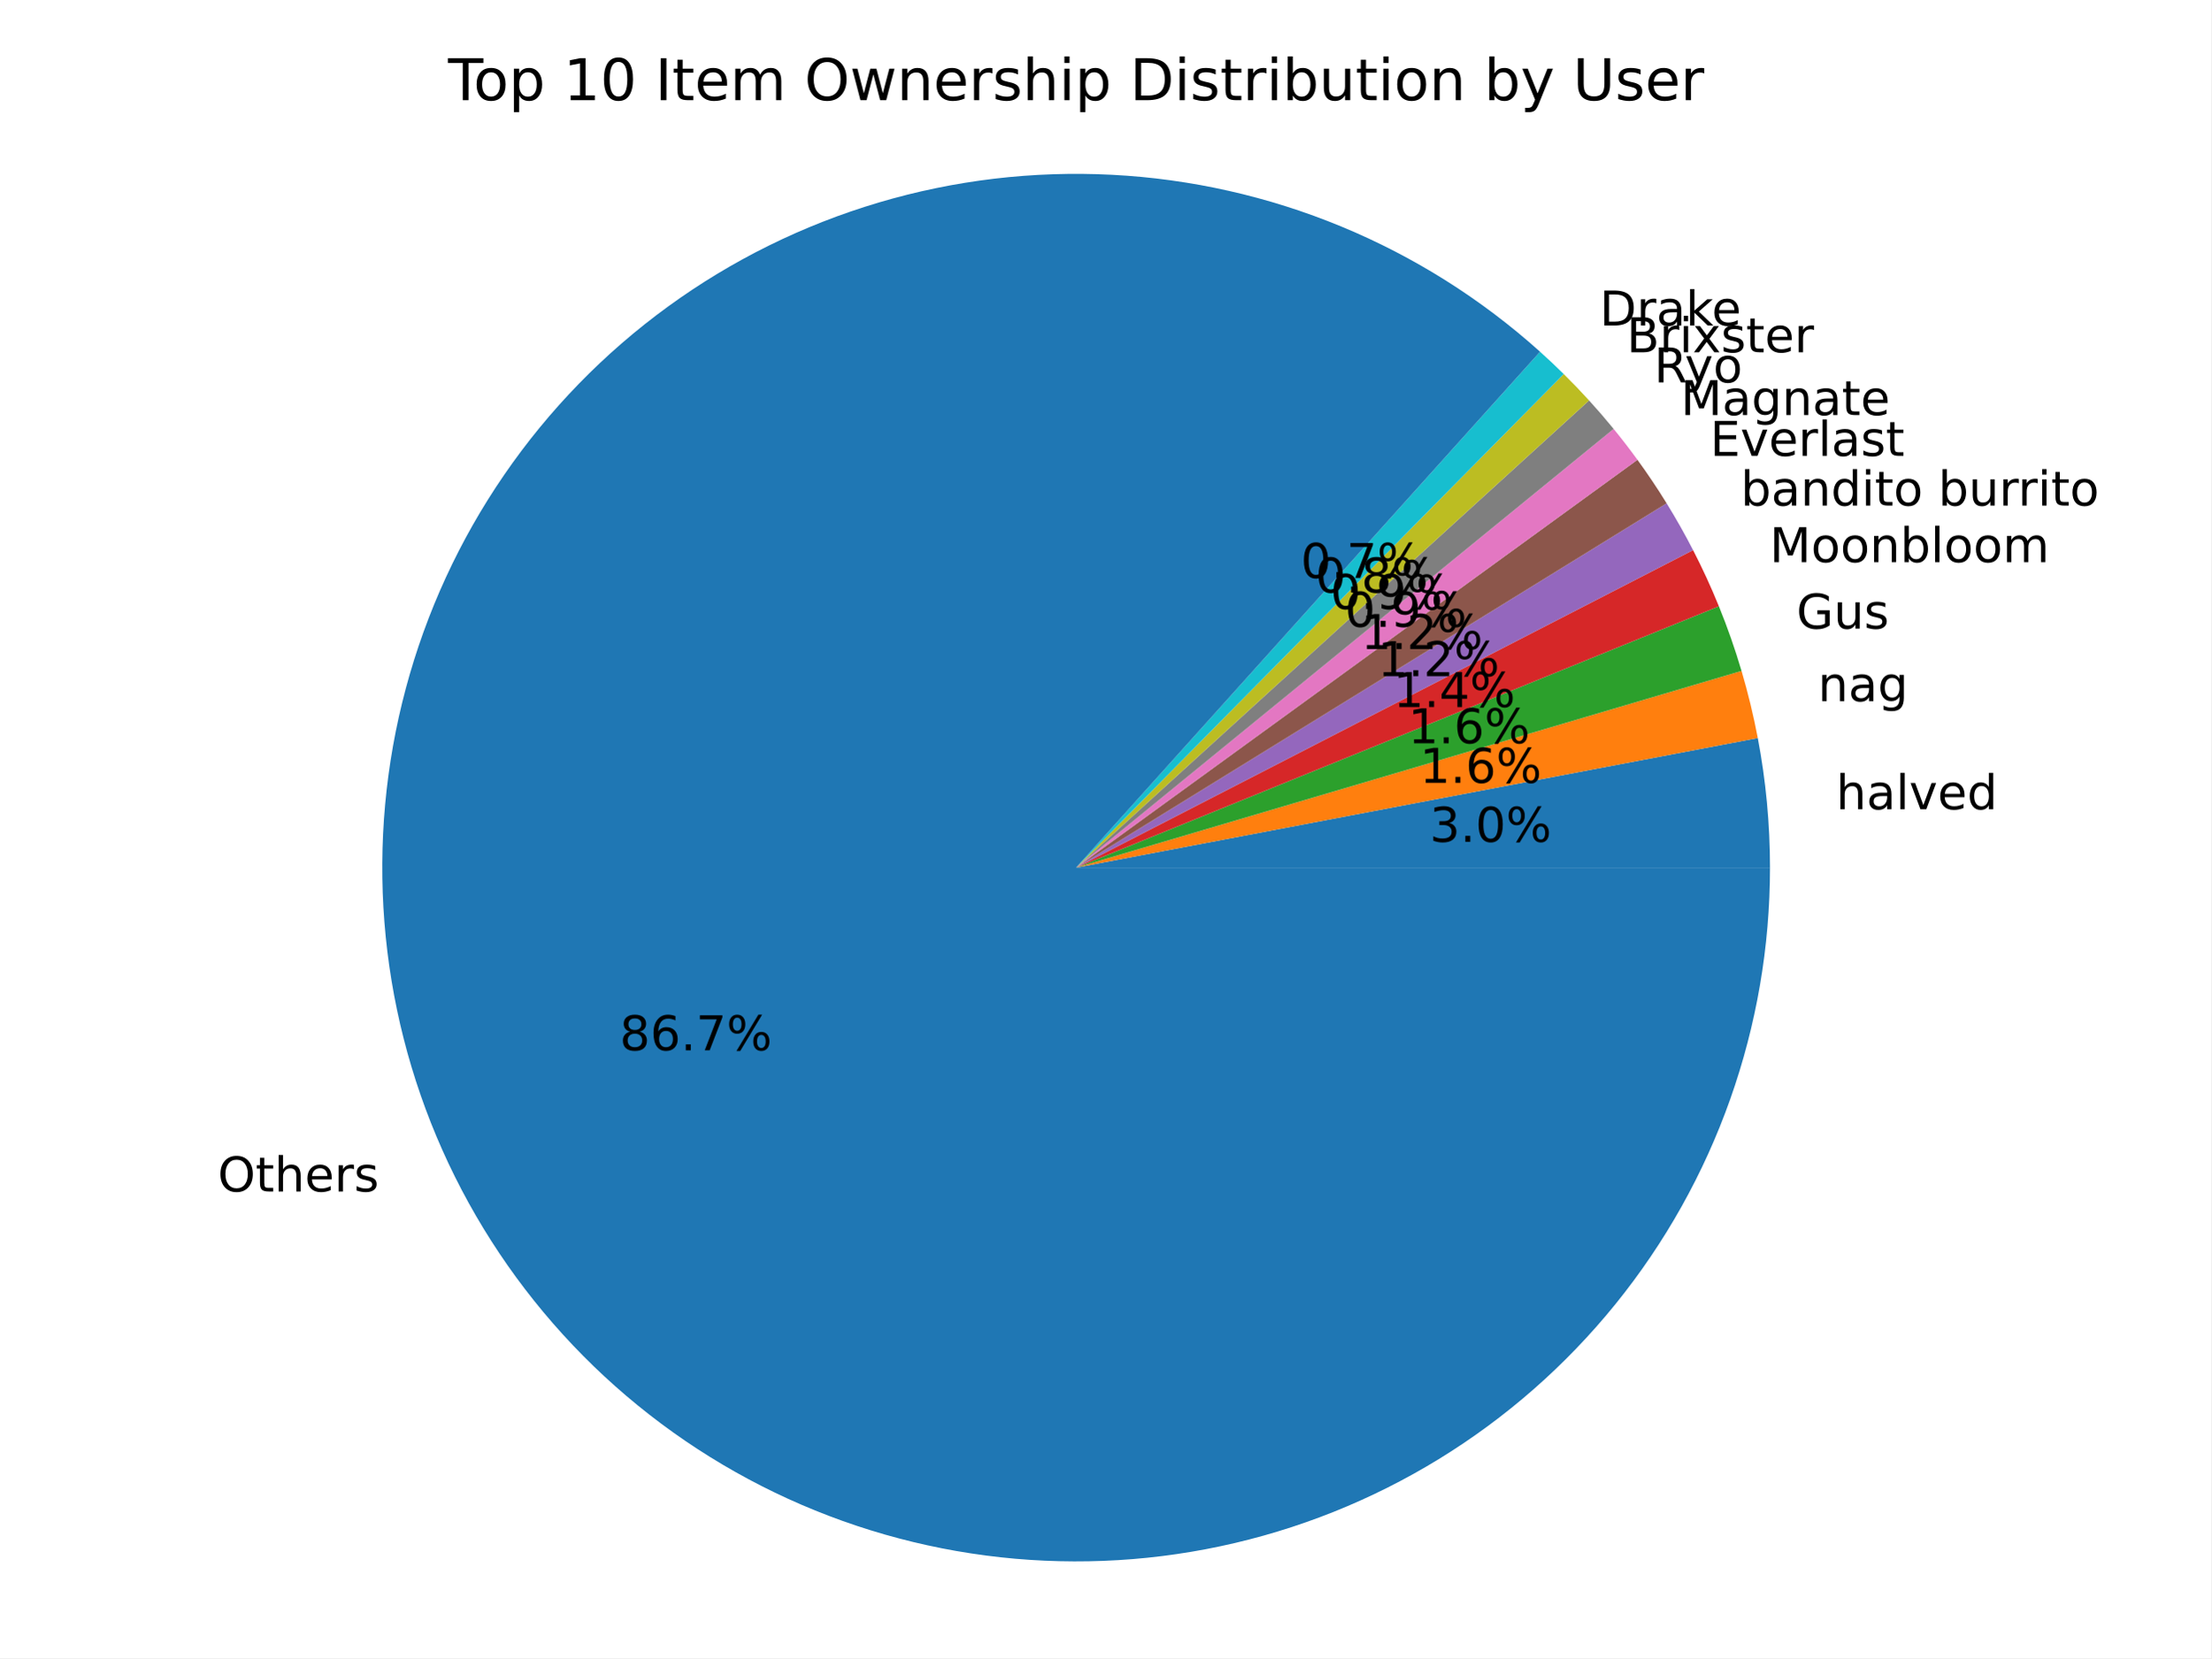
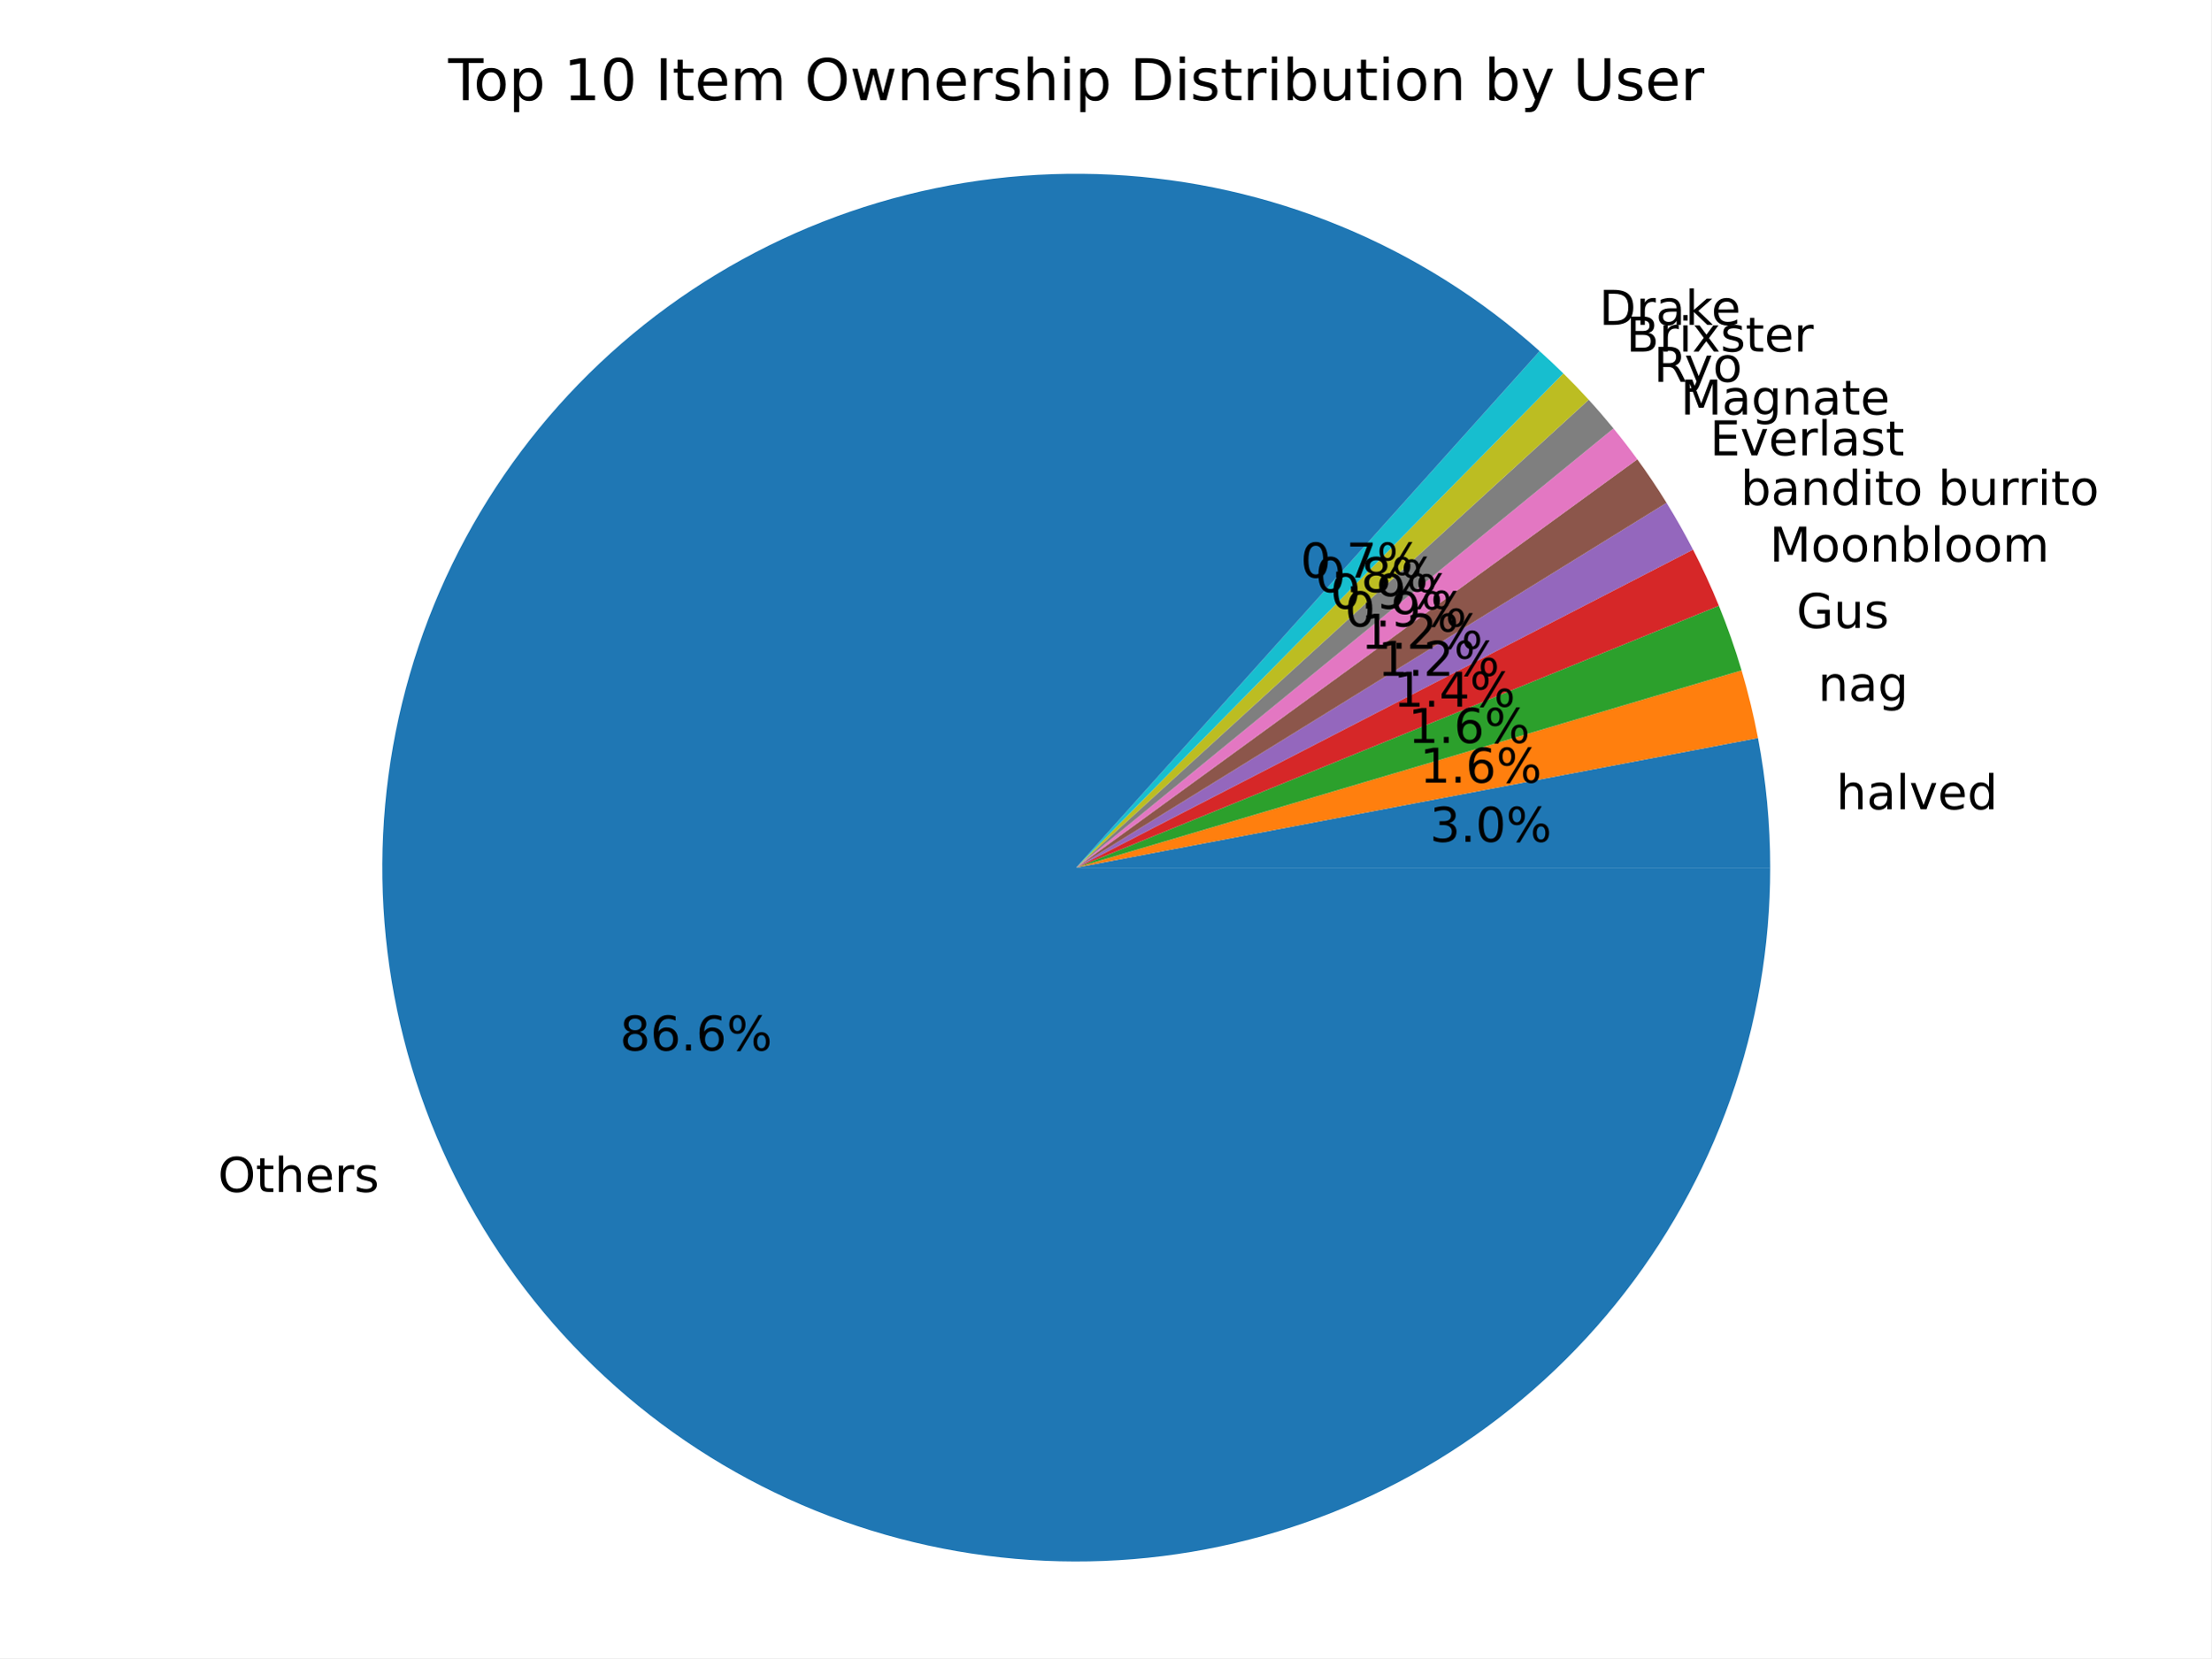
<svg xmlns="http://www.w3.org/2000/svg" xmlns:xlink="http://www.w3.org/1999/xlink" width="460.8pt" height="345.6pt" viewBox="0 0 460.8 345.6" version="1.1">
  <defs>
    <style type="text/css">*{stroke-linejoin: round; stroke-linecap: butt}</style>
  </defs>
  <g id="figure_1">
    <g id="patch_1">
      <path d="M 0 345.6  L 460.8 345.6  L 460.8 0  L 0 0  z " style="fill: #ffffff" />
    </g>
    <g id="axes_1">
      <g id="patch_2">
-         <path d="M 368.875 180.84  C 368.875 176.31 368.662 171.783 368.238 167.273  C 367.813 162.764 367.176 158.276 366.33 153.826  L 224.268 180.84  z " style="fill: #1f77b4" />
+         <path d="M 368.918 180.84  C 368.918 176.31 368.705 171.782 368.28 167.272  C 367.855 162.761 367.218 158.274 366.372 153.823  L 224.293 180.84  z " style="fill: #1f77b4" />
      </g>
      <g id="patch_3">
-         <path d="M 366.33 153.826  C 365.881 151.469 365.374 149.123 364.809 146.79  C 364.244 144.458 363.621 142.139 362.941 139.838  L 224.268 180.84  z " style="fill: #ff7f0e" />
+         <path d="M 366.372 153.823  C 365.92 151.447 365.409 149.082 364.838 146.732  C 364.268 144.381 363.638 142.045 362.951 139.726  L 224.293 180.84  z " style="fill: #ff7f0e" />
      </g>
      <g id="patch_4">
-         <path d="M 362.941 139.838  C 362.265 137.554 361.534 135.288 360.747 133.041  C 359.96 130.793 359.117 128.565 358.22 126.36  L 224.268 180.84  z " style="fill: #2ca02c" />
+         <path d="M 362.951 139.726  C 362.274 137.442 361.54 135.176 360.751 132.929  C 359.962 130.682 359.118 128.455 358.219 126.249  L 224.293 180.84  z " style="fill: #2ca02c" />
      </g>
      <g id="patch_5">
-         <path d="M 358.22 126.36  C 357.411 124.37 356.557 122.399 355.661 120.447  C 354.764 118.496 353.823 116.564 352.84 114.655  L 224.268 180.84  z " style="fill: #d62728" />
+         <path d="M 358.219 126.249  C 357.408 124.26 356.553 122.289 355.655 120.338  C 354.756 118.387 353.814 116.456 352.829 114.547  L 224.293 180.84  z " style="fill: #d62728" />
      </g>
      <g id="patch_6">
-         <path d="M 352.84 114.655  C 351.985 112.994 351.098 111.35 350.18 109.724  C 349.261 108.098 348.312 106.49 347.331 104.9  L 224.268 180.84  z " style="fill: #9467bd" />
+         <path d="M 352.829 114.547  C 351.973 112.887 351.085 111.244 350.165 109.618  C 349.245 107.993 348.294 106.385 347.312 104.796  L 224.293 180.84  z " style="fill: #9467bd" />
      </g>
      <g id="patch_7">
-         <path d="M 347.331 104.9  C 346.375 103.351 345.389 101.819 344.375 100.307  C 343.361 98.795 342.318 97.301 341.248 95.828  L 224.268 180.84  z " style="fill: #8c564b" />
+         <path d="M 347.312 104.796  C 346.354 103.247 345.368 101.716 344.352 100.204  C 343.337 98.693 342.293 97.2 341.221 95.728  L 224.293 180.84  z " style="fill: #8c564b" />
      </g>
      <g id="patch_8">
-         <path d="M 341.248 95.828  C 340.452 94.733 339.641 93.649 338.814 92.576  C 337.988 91.504 337.146 90.443 336.29 89.394  L 224.268 180.84  z " style="fill: #e377c2" />
+         <path d="M 341.221 95.728  C 340.424 94.633 339.612 93.549 338.785 92.477  C 337.957 91.405 337.115 90.345 336.258 89.296  L 224.293 180.84  z " style="fill: #e377c2" />
      </g>
      <g id="patch_9">
-         <path d="M 336.29 89.394  C 335.463 88.381 334.623 87.38 333.769 86.39  C 332.915 85.4 332.048 84.422 331.167 83.455  L 224.268 180.84  z " style="fill: #7f7f7f" />
+         <path d="M 336.258 89.296  C 335.424 88.277 334.577 87.269 333.716 86.273  C 332.855 85.276 331.98 84.292 331.092 83.319  L 224.293 180.84  z " style="fill: #7f7f7f" />
      </g>
      <g id="patch_10">
-         <path d="M 331.167 83.455  C 330.312 82.516 329.445 81.589 328.565 80.673  C 327.685 79.757 326.793 78.853 325.89 77.96  L 224.268 180.84  z " style="fill: #bcbd22" />
+         <path d="M 331.092 83.319  C 330.236 82.381 329.367 81.455 328.486 80.54  C 327.605 79.625 326.712 78.721 325.808 77.83  L 224.293 180.84  z " style="fill: #bcbd22" />
      </g>
      <g id="patch_11">
-         <path d="M 325.89 77.96  C 325.086 77.166 324.273 76.382 323.451 75.607  C 322.628 74.832 321.797 74.066 320.957 73.311  L 224.268 180.84  z " style="fill: #17becf" />
+         <path d="M 325.808 77.83  C 325.003 77.037 324.189 76.253 323.365 75.479  C 322.542 74.705 321.71 73.94 320.869 73.186  L 224.293 180.84  z " style="fill: #17becf" />
      </g>
      <g id="patch_12">
-         <path d="M 320.957 73.311  C 308.73 62.317 294.718 53.488 279.523 47.205  C 264.328 40.923 248.172 37.277 231.751 36.426  C 215.331 35.576 198.885 37.532 183.122 42.21  C 167.359 46.889 152.508 54.222 139.211 63.893  C 125.913 73.564 114.362 85.433 105.055 98.989  C 95.749 112.544 88.821 127.587 84.572 143.472  C 80.323 159.356 78.814 175.849 80.111 192.24  C 81.407 208.632 85.489 224.683 92.182 239.701  C 98.875 254.72 108.081 268.488 119.403 280.412  C 130.725 292.336 143.998 302.241 158.65 309.703  C 173.302 317.164 189.121 322.071 205.423 324.214  C 221.725 326.357 238.274 325.704 254.357 322.282  C 270.44 318.861 285.822 312.722 299.841 304.129  C 313.859 295.535 326.31 284.614 336.657 271.835  C 347.003 259.056 355.095 244.605 360.583 229.105  C 366.071 213.605 368.875 197.283 368.875 180.84  L 224.268 180.84  z " style="fill: #1f77b4" />
+         <path d="M 320.869 73.186  C 308.631 62.207 294.609 53.395 279.409 47.129  C 264.209 40.864 248.05 37.236 231.631 36.402  C 215.211 35.568 198.768 37.54 183.011 42.233  C 167.254 46.926 152.412 54.271 139.124 63.953  C 125.837 73.635 114.297 85.513 105.001 99.074  C 95.706 112.635 88.791 127.683 84.554 143.569  C 80.317 159.454 78.82 175.947 80.126 192.336  C 81.433 208.725 85.525 224.772 92.226 239.785  C 98.927 254.799 108.139 268.56 119.466 280.477  C 130.793 292.394 144.07 302.293 158.724 309.747  C 173.378 317.201 189.197 322.101 205.498 324.238  C 221.8 326.375 238.347 325.716 254.427 322.29  C 270.508 318.865 285.887 312.722 299.902 304.127  C 313.917 295.531 326.365 284.609 336.709 271.829  C 347.052 259.05 355.142 244.6 360.628 229.101  C 366.114 213.602 368.918 197.281 368.918 180.84  L 224.293 180.84  z " style="fill: #1f77b4" />
      </g>
      <g id="matplotlib.axis_1" />
      <g id="matplotlib.axis_2" />
      <g id="text_1">
-         <g transform="translate(382.6345 168.6761) scale(0.1 -0.1)">
+         <g transform="translate(382.6786 168.6743) scale(0.1 -0.1)">
          <defs>
            <path id="DejaVuSans-68" d="M 3513 2113  L 3513 0  L 2938 0  L 2938 2094  Q 2938 2591 2744 2837  Q 2550 3084 2163 3084  Q 1697 3084 1428 2787  Q 1159 2491 1159 1978  L 1159 0  L 581 0  L 581 4863  L 1159 4863  L 1159 2956  Q 1366 3272 1645 3428  Q 1925 3584 2291 3584  Q 2894 3584 3203 3211  Q 3513 2838 3513 2113  z " transform="scale(0.015625)" />
            <path id="DejaVuSans-61" d="M 2194 1759  Q 1497 1759 1228 1600  Q 959 1441 959 1056  Q 959 750 1161 570  Q 1363 391 1709 391  Q 2188 391 2477 730  Q 2766 1069 2766 1631  L 2766 1759  L 2194 1759  z M 3341 1997  L 3341 0  L 2766 0  L 2766 531  Q 2569 213 2275 61  Q 1981 -91 1556 -91  Q 1019 -91 701 211  Q 384 513 384 1019  Q 384 1609 779 1909  Q 1175 2209 1959 2209  L 2766 2209  L 2766 2266  Q 2766 2663 2505 2880  Q 2244 3097 1772 3097  Q 1472 3097 1187 3025  Q 903 2953 641 2809  L 641 3341  Q 956 3463 1253 3523  Q 1550 3584 1831 3584  Q 2591 3584 2966 3190  Q 3341 2797 3341 1997  z " transform="scale(0.015625)" />
            <path id="DejaVuSans-6c" d="M 603 4863  L 1178 4863  L 1178 0  L 603 0  L 603 4863  z " transform="scale(0.015625)" />
            <path id="DejaVuSans-76" d="M 191 3500  L 800 3500  L 1894 563  L 2988 3500  L 3597 3500  L 2284 0  L 1503 0  L 191 3500  z " transform="scale(0.015625)" />
            <path id="DejaVuSans-65" d="M 3597 1894  L 3597 1613  L 953 1613  Q 991 1019 1311 708  Q 1631 397 2203 397  Q 2534 397 2845 478  Q 3156 559 3463 722  L 3463 178  Q 3153 47 2828 -22  Q 2503 -91 2169 -91  Q 1331 -91 842 396  Q 353 884 353 1716  Q 353 2575 817 3079  Q 1281 3584 2069 3584  Q 2775 3584 3186 3129  Q 3597 2675 3597 1894  z M 3022 2063  Q 3016 2534 2758 2815  Q 2500 3097 2075 3097  Q 1594 3097 1305 2825  Q 1016 2553 972 2059  L 3022 2063  z " transform="scale(0.015625)" />
            <path id="DejaVuSans-64" d="M 2906 2969  L 2906 4863  L 3481 4863  L 3481 0  L 2906 0  L 2906 525  Q 2725 213 2448 61  Q 2172 -91 1784 -91  Q 1150 -91 751 415  Q 353 922 353 1747  Q 353 2572 751 3078  Q 1150 3584 1784 3584  Q 2172 3584 2448 3432  Q 2725 3281 2906 2969  z M 947 1747  Q 947 1113 1208 752  Q 1469 391 1925 391  Q 2381 391 2643 752  Q 2906 1113 2906 1747  Q 2906 2381 2643 2742  Q 2381 3103 1925 3103  Q 1469 3103 1208 2742  Q 947 2381 947 1747  z " transform="scale(0.015625)" />
          </defs>
          <use xlink:href="#DejaVuSans-68" />
          <use xlink:href="#DejaVuSans-61" x="63.379" />
          <use xlink:href="#DejaVuSans-6c" x="124.658" />
          <use xlink:href="#DejaVuSans-76" x="152.441" />
          <use xlink:href="#DejaVuSans-65" x="211.621" />
          <use xlink:href="#DejaVuSans-64" x="273.145" />
        </g>
      </g>
      <g id="text_2">
-         <g transform="translate(297.9473 175.4594) scale(0.1 -0.1)">
+         <g transform="translate(297.983 175.4584) scale(0.1 -0.1)">
          <defs>
            <path id="DejaVuSans-33" d="M 2597 2516  Q 3050 2419 3304 2112  Q 3559 1806 3559 1356  Q 3559 666 3084 287  Q 2609 -91 1734 -91  Q 1441 -91 1130 -33  Q 819 25 488 141  L 488 750  Q 750 597 1062 519  Q 1375 441 1716 441  Q 2309 441 2620 675  Q 2931 909 2931 1356  Q 2931 1769 2642 2001  Q 2353 2234 1838 2234  L 1294 2234  L 1294 2753  L 1863 2753  Q 2328 2753 2575 2939  Q 2822 3125 2822 3475  Q 2822 3834 2567 4026  Q 2313 4219 1838 4219  Q 1578 4219 1281 4162  Q 984 4106 628 3988  L 628 4550  Q 988 4650 1302 4700  Q 1616 4750 1894 4750  Q 2613 4750 3031 4423  Q 3450 4097 3450 3541  Q 3450 3153 3228 2886  Q 3006 2619 2597 2516  z " transform="scale(0.015625)" />
            <path id="DejaVuSans-2e" d="M 684 794  L 1344 794  L 1344 0  L 684 0  L 684 794  z " transform="scale(0.015625)" />
            <path id="DejaVuSans-30" d="M 2034 4250  Q 1547 4250 1301 3770  Q 1056 3291 1056 2328  Q 1056 1369 1301 889  Q 1547 409 2034 409  Q 2525 409 2770 889  Q 3016 1369 3016 2328  Q 3016 3291 2770 3770  Q 2525 4250 2034 4250  z M 2034 4750  Q 2819 4750 3233 4129  Q 3647 3509 3647 2328  Q 3647 1150 3233 529  Q 2819 -91 2034 -91  Q 1250 -91 836 529  Q 422 1150 422 2328  Q 422 3509 836 4129  Q 1250 4750 2034 4750  z " transform="scale(0.015625)" />
            <path id="DejaVuSans-25" d="M 4653 2053  Q 4381 2053 4226 1822  Q 4072 1591 4072 1178  Q 4072 772 4226 539  Q 4381 306 4653 306  Q 4919 306 5073 539  Q 5228 772 5228 1178  Q 5228 1588 5073 1820  Q 4919 2053 4653 2053  z M 4653 2450  Q 5147 2450 5437 2106  Q 5728 1763 5728 1178  Q 5728 594 5436 251  Q 5144 -91 4653 -91  Q 4153 -91 3862 251  Q 3572 594 3572 1178  Q 3572 1766 3864 2108  Q 4156 2450 4653 2450  z M 1428 4353  Q 1159 4353 1004 4120  Q 850 3888 850 3481  Q 850 3069 1003 2837  Q 1156 2606 1428 2606  Q 1700 2606 1854 2837  Q 2009 3069 2009 3481  Q 2009 3884 1853 4118  Q 1697 4353 1428 4353  z M 4250 4750  L 4750 4750  L 1831 -91  L 1331 -91  L 4250 4750  z M 1428 4750  Q 1922 4750 2215 4408  Q 2509 4066 2509 3481  Q 2509 2891 2217 2550  Q 1925 2209 1428 2209  Q 931 2209 642 2551  Q 353 2894 353 3481  Q 353 4063 643 4406  Q 934 4750 1428 4750  z " transform="scale(0.015625)" />
          </defs>
          <use xlink:href="#DejaVuSans-33" />
          <use xlink:href="#DejaVuSans-2e" x="63.623" />
          <use xlink:href="#DejaVuSans-30" x="95.41" />
          <use xlink:href="#DejaVuSans-25" x="159.033" />
        </g>
      </g>
      <g id="text_3">
-         <g transform="translate(378.8635 146.1444) scale(0.1 -0.1)">
+         <g transform="translate(378.8927 146.08) scale(0.1 -0.1)">
          <defs>
            <path id="DejaVuSans-6e" d="M 3513 2113  L 3513 0  L 2938 0  L 2938 2094  Q 2938 2591 2744 2837  Q 2550 3084 2163 3084  Q 1697 3084 1428 2787  Q 1159 2491 1159 1978  L 1159 0  L 581 0  L 581 3500  L 1159 3500  L 1159 2956  Q 1366 3272 1645 3428  Q 1925 3584 2291 3584  Q 2894 3584 3203 3211  Q 3513 2838 3513 2113  z " transform="scale(0.015625)" />
            <path id="DejaVuSans-67" d="M 2906 1791  Q 2906 2416 2648 2759  Q 2391 3103 1925 3103  Q 1463 3103 1205 2759  Q 947 2416 947 1791  Q 947 1169 1205 825  Q 1463 481 1925 481  Q 2391 481 2648 825  Q 2906 1169 2906 1791  z M 3481 434  Q 3481 -459 3084 -895  Q 2688 -1331 1869 -1331  Q 1566 -1331 1297 -1286  Q 1028 -1241 775 -1147  L 775 -588  Q 1028 -725 1275 -790  Q 1522 -856 1778 -856  Q 2344 -856 2625 -561  Q 2906 -266 2906 331  L 2906 616  Q 2728 306 2450 153  Q 2172 0 1784 0  Q 1141 0 747 490  Q 353 981 353 1791  Q 353 2603 747 3093  Q 1141 3584 1784 3584  Q 2172 3584 2450 3431  Q 2728 3278 2906 2969  L 2906 3500  L 3481 3500  L 3481 434  z " transform="scale(0.015625)" />
          </defs>
          <use xlink:href="#DejaVuSans-6e" />
          <use xlink:href="#DejaVuSans-61" x="63.379" />
          <use xlink:href="#DejaVuSans-67" x="124.658" />
        </g>
      </g>
      <g id="text_4">
-         <g transform="translate(295.8904 163.1694) scale(0.1 -0.1)">
+         <g transform="translate(295.9179 163.1343) scale(0.1 -0.1)">
          <defs>
            <path id="DejaVuSans-31" d="M 794 531  L 1825 531  L 1825 4091  L 703 3866  L 703 4441  L 1819 4666  L 2450 4666  L 2450 531  L 3481 531  L 3481 0  L 794 0  L 794 531  z " transform="scale(0.015625)" />
            <path id="DejaVuSans-36" d="M 2113 2584  Q 1688 2584 1439 2293  Q 1191 2003 1191 1497  Q 1191 994 1439 701  Q 1688 409 2113 409  Q 2538 409 2786 701  Q 3034 994 3034 1497  Q 3034 2003 2786 2293  Q 2538 2584 2113 2584  z M 3366 4563  L 3366 3988  Q 3128 4100 2886 4159  Q 2644 4219 2406 4219  Q 1781 4219 1451 3797  Q 1122 3375 1075 2522  Q 1259 2794 1537 2939  Q 1816 3084 2150 3084  Q 2853 3084 3261 2657  Q 3669 2231 3669 1497  Q 3669 778 3244 343  Q 2819 -91 2113 -91  Q 1303 -91 875 529  Q 447 1150 447 2328  Q 447 3434 972 4092  Q 1497 4750 2381 4750  Q 2619 4750 2861 4703  Q 3103 4656 3366 4563  z " transform="scale(0.015625)" />
          </defs>
          <use xlink:href="#DejaVuSans-31" />
          <use xlink:href="#DejaVuSans-2e" x="63.623" />
          <use xlink:href="#DejaVuSans-36" x="95.41" />
          <use xlink:href="#DejaVuSans-25" x="159.033" />
        </g>
      </g>
      <g id="text_5">
-         <g transform="translate(374.3948 131.0199) scale(0.1 -0.1)">
+         <g transform="translate(374.3972 130.8974) scale(0.1 -0.1)">
          <defs>
            <path id="DejaVuSans-47" d="M 3809 666  L 3809 1919  L 2778 1919  L 2778 2438  L 4434 2438  L 4434 434  Q 4069 175 3628 42  Q 3188 -91 2688 -91  Q 1594 -91 976 548  Q 359 1188 359 2328  Q 359 3472 976 4111  Q 1594 4750 2688 4750  Q 3144 4750 3555 4637  Q 3966 4525 4313 4306  L 4313 3634  Q 3963 3931 3569 4081  Q 3175 4231 2741 4231  Q 1884 4231 1454 3753  Q 1025 3275 1025 2328  Q 1025 1384 1454 906  Q 1884 428 2741 428  Q 3075 428 3337 486  Q 3600 544 3809 666  z " transform="scale(0.015625)" />
            <path id="DejaVuSans-75" d="M 544 1381  L 544 3500  L 1119 3500  L 1119 1403  Q 1119 906 1312 657  Q 1506 409 1894 409  Q 2359 409 2629 706  Q 2900 1003 2900 1516  L 2900 3500  L 3475 3500  L 3475 0  L 2900 0  L 2900 538  Q 2691 219 2414 64  Q 2138 -91 1772 -91  Q 1169 -91 856 284  Q 544 659 544 1381  z M 1991 3584  L 1991 3584  z " transform="scale(0.015625)" />
            <path id="DejaVuSans-73" d="M 2834 3397  L 2834 2853  Q 2591 2978 2328 3040  Q 2066 3103 1784 3103  Q 1356 3103 1142 2972  Q 928 2841 928 2578  Q 928 2378 1081 2264  Q 1234 2150 1697 2047  L 1894 2003  Q 2506 1872 2764 1633  Q 3022 1394 3022 966  Q 3022 478 2636 193  Q 2250 -91 1575 -91  Q 1294 -91 989 -36  Q 684 19 347 128  L 347 722  Q 666 556 975 473  Q 1284 391 1588 391  Q 1994 391 2212 530  Q 2431 669 2431 922  Q 2431 1156 2273 1281  Q 2116 1406 1581 1522  L 1381 1569  Q 847 1681 609 1914  Q 372 2147 372 2553  Q 372 3047 722 3315  Q 1072 3584 1716 3584  Q 2034 3584 2315 3537  Q 2597 3491 2834 3397  z " transform="scale(0.015625)" />
          </defs>
          <use xlink:href="#DejaVuSans-47" />
          <use xlink:href="#DejaVuSans-75" x="77.49" />
          <use xlink:href="#DejaVuSans-73" x="140.869" />
        </g>
      </g>
      <g id="text_6">
-         <g transform="translate(293.453 154.9197) scale(0.1 -0.1)">
+         <g transform="translate(293.4658 154.8528) scale(0.1 -0.1)">
          <use xlink:href="#DejaVuSans-31" />
          <use xlink:href="#DejaVuSans-2e" x="63.623" />
          <use xlink:href="#DejaVuSans-36" x="95.41" />
          <use xlink:href="#DejaVuSans-25" x="159.033" />
        </g>
      </g>
      <g id="text_7">
-         <g transform="translate(368.7998 117.1674) scale(0.1 -0.1)">
+         <g transform="translate(368.7908 117.0475) scale(0.1 -0.1)">
          <defs>
            <path id="DejaVuSans-4d" d="M 628 4666  L 1569 4666  L 2759 1491  L 3956 4666  L 4897 4666  L 4897 0  L 4281 0  L 4281 4097  L 3078 897  L 2444 897  L 1241 4097  L 1241 0  L 628 0  L 628 4666  z " transform="scale(0.015625)" />
            <path id="DejaVuSans-6f" d="M 1959 3097  Q 1497 3097 1228 2736  Q 959 2375 959 1747  Q 959 1119 1226 758  Q 1494 397 1959 397  Q 2419 397 2687 759  Q 2956 1122 2956 1747  Q 2956 2369 2687 2733  Q 2419 3097 1959 3097  z M 1959 3584  Q 2709 3584 3137 3096  Q 3566 2609 3566 1747  Q 3566 888 3137 398  Q 2709 -91 1959 -91  Q 1206 -91 779 398  Q 353 888 353 1747  Q 353 2609 779 3096  Q 1206 3584 1959 3584  z " transform="scale(0.015625)" />
            <path id="DejaVuSans-62" d="M 3116 1747  Q 3116 2381 2855 2742  Q 2594 3103 2138 3103  Q 1681 3103 1420 2742  Q 1159 2381 1159 1747  Q 1159 1113 1420 752  Q 1681 391 2138 391  Q 2594 391 2855 752  Q 3116 1113 3116 1747  z M 1159 2969  Q 1341 3281 1617 3432  Q 1894 3584 2278 3584  Q 2916 3584 3314 3078  Q 3713 2572 3713 1747  Q 3713 922 3314 415  Q 2916 -91 2278 -91  Q 1894 -91 1617 61  Q 1341 213 1159 525  L 1159 0  L 581 0  L 581 4863  L 1159 4863  L 1159 2969  z " transform="scale(0.015625)" />
            <path id="DejaVuSans-6d" d="M 3328 2828  Q 3544 3216 3844 3400  Q 4144 3584 4550 3584  Q 5097 3584 5394 3201  Q 5691 2819 5691 2113  L 5691 0  L 5113 0  L 5113 2094  Q 5113 2597 4934 2840  Q 4756 3084 4391 3084  Q 3944 3084 3684 2787  Q 3425 2491 3425 1978  L 3425 0  L 2847 0  L 2847 2094  Q 2847 2600 2669 2842  Q 2491 3084 2119 3084  Q 1678 3084 1418 2786  Q 1159 2488 1159 1978  L 1159 0  L 581 0  L 581 3500  L 1159 3500  L 1159 2956  Q 1356 3278 1631 3431  Q 1906 3584 2284 3584  Q 2666 3584 2933 3390  Q 3200 3197 3328 2828  z " transform="scale(0.015625)" />
          </defs>
          <use xlink:href="#DejaVuSans-4d" />
          <use xlink:href="#DejaVuSans-6f" x="86.279" />
          <use xlink:href="#DejaVuSans-6f" x="147.461" />
          <use xlink:href="#DejaVuSans-6e" x="208.643" />
          <use xlink:href="#DejaVuSans-62" x="272.021" />
          <use xlink:href="#DejaVuSans-6c" x="335.498" />
          <use xlink:href="#DejaVuSans-6f" x="363.281" />
          <use xlink:href="#DejaVuSans-6f" x="424.463" />
          <use xlink:href="#DejaVuSans-6d" x="485.645" />
        </g>
      </g>
      <g id="text_8">
-         <g transform="translate(290.4011 147.3638) scale(0.1 -0.1)">
+         <g transform="translate(290.4078 147.2984) scale(0.1 -0.1)">
          <defs>
            <path id="DejaVuSans-34" d="M 2419 4116  L 825 1625  L 2419 1625  L 2419 4116  z M 2253 4666  L 3047 4666  L 3047 1625  L 3713 1625  L 3713 1100  L 3047 1100  L 3047 0  L 2419 0  L 2419 1100  L 313 1100  L 313 1709  L 2253 4666  z " transform="scale(0.015625)" />
          </defs>
          <use xlink:href="#DejaVuSans-31" />
          <use xlink:href="#DejaVuSans-2e" x="63.623" />
          <use xlink:href="#DejaVuSans-34" x="95.41" />
          <use xlink:href="#DejaVuSans-25" x="159.033" />
        </g>
      </g>
      <g id="text_9">
-         <g transform="translate(362.7712 105.3721) scale(0.1 -0.1)">
+         <g transform="translate(362.7523 105.2555) scale(0.1 -0.1)">
          <defs>
            <path id="DejaVuSans-69" d="M 603 3500  L 1178 3500  L 1178 0  L 603 0  L 603 3500  z M 603 4863  L 1178 4863  L 1178 4134  L 603 4134  L 603 4863  z " transform="scale(0.015625)" />
            <path id="DejaVuSans-74" d="M 1172 4494  L 1172 3500  L 2356 3500  L 2356 3053  L 1172 3053  L 1172 1153  Q 1172 725 1289 603  Q 1406 481 1766 481  L 2356 481  L 2356 0  L 1766 0  Q 1100 0 847 248  Q 594 497 594 1153  L 594 3053  L 172 3053  L 172 3500  L 594 3500  L 594 4494  L 1172 4494  z " transform="scale(0.015625)" />
            <path id="DejaVuSans-20" transform="scale(0.015625)" />
            <path id="DejaVuSans-72" d="M 2631 2963  Q 2534 3019 2420 3045  Q 2306 3072 2169 3072  Q 1681 3072 1420 2755  Q 1159 2438 1159 1844  L 1159 0  L 581 0  L 581 3500  L 1159 3500  L 1159 2956  Q 1341 3275 1631 3429  Q 1922 3584 2338 3584  Q 2397 3584 2469 3576  Q 2541 3569 2628 3553  L 2631 2963  z " transform="scale(0.015625)" />
          </defs>
          <use xlink:href="#DejaVuSans-62" />
          <use xlink:href="#DejaVuSans-61" x="63.477" />
          <use xlink:href="#DejaVuSans-6e" x="124.756" />
          <use xlink:href="#DejaVuSans-64" x="188.135" />
          <use xlink:href="#DejaVuSans-69" x="251.611" />
          <use xlink:href="#DejaVuSans-74" x="279.395" />
          <use xlink:href="#DejaVuSans-6f" x="318.604" />
          <use xlink:href="#DejaVuSans-20" x="379.785" />
          <use xlink:href="#DejaVuSans-62" x="411.572" />
          <use xlink:href="#DejaVuSans-75" x="475.049" />
          <use xlink:href="#DejaVuSans-72" x="538.428" />
          <use xlink:href="#DejaVuSans-72" x="577.791" />
          <use xlink:href="#DejaVuSans-69" x="618.904" />
          <use xlink:href="#DejaVuSans-74" x="646.688" />
          <use xlink:href="#DejaVuSans-6f" x="685.896" />
        </g>
      </g>
      <g id="text_10">
-         <g transform="translate(287.1128 140.9299) scale(0.1 -0.1)">
+         <g transform="translate(287.1141 140.8663) scale(0.1 -0.1)">
          <defs>
            <path id="DejaVuSans-32" d="M 1228 531  L 3431 531  L 3431 0  L 469 0  L 469 531  Q 828 903 1448 1529  Q 2069 2156 2228 2338  Q 2531 2678 2651 2914  Q 2772 3150 2772 3378  Q 2772 3750 2511 3984  Q 2250 4219 1831 4219  Q 1534 4219 1204 4116  Q 875 4013 500 3803  L 500 4441  Q 881 4594 1212 4672  Q 1544 4750 1819 4750  Q 2544 4750 2975 4387  Q 3406 4025 3406 3419  Q 3406 3131 3298 2873  Q 3191 2616 2906 2266  Q 2828 2175 2409 1742  Q 1991 1309 1228 531  z " transform="scale(0.015625)" />
          </defs>
          <use xlink:href="#DejaVuSans-31" />
          <use xlink:href="#DejaVuSans-2e" x="63.623" />
          <use xlink:href="#DejaVuSans-32" x="95.41" />
          <use xlink:href="#DejaVuSans-25" x="159.033" />
        </g>
      </g>
      <g id="text_11">
-         <g transform="translate(356.3857 95.01303) scale(0.1 -0.1)">
+         <g transform="translate(356.3581 94.90013) scale(0.1 -0.1)">
          <defs>
            <path id="DejaVuSans-45" d="M 628 4666  L 3578 4666  L 3578 4134  L 1259 4134  L 1259 2753  L 3481 2753  L 3481 2222  L 1259 2222  L 1259 531  L 3634 531  L 3634 0  L 628 0  L 628 4666  z " transform="scale(0.015625)" />
          </defs>
          <use xlink:href="#DejaVuSans-45" />
          <use xlink:href="#DejaVuSans-76" x="63.184" />
          <use xlink:href="#DejaVuSans-65" x="122.363" />
          <use xlink:href="#DejaVuSans-72" x="183.887" />
          <use xlink:href="#DejaVuSans-6c" x="225" />
          <use xlink:href="#DejaVuSans-61" x="252.783" />
          <use xlink:href="#DejaVuSans-73" x="314.062" />
          <use xlink:href="#DejaVuSans-74" x="366.162" />
        </g>
      </g>
      <g id="text_12">
-         <g transform="translate(283.6299 135.2796) scale(0.1 -0.1)">
+         <g transform="translate(283.6263 135.218) scale(0.1 -0.1)">
          <use xlink:href="#DejaVuSans-31" />
          <use xlink:href="#DejaVuSans-2e" x="63.623" />
          <use xlink:href="#DejaVuSans-32" x="95.41" />
          <use xlink:href="#DejaVuSans-25" x="159.033" />
        </g>
      </g>
      <g id="text_13">
-         <g transform="translate(350.2687 86.5094) scale(0.1 -0.1)">
+         <g transform="translate(350.2338 86.40023) scale(0.1 -0.1)">
          <use xlink:href="#DejaVuSans-4d" />
          <use xlink:href="#DejaVuSans-61" x="86.279" />
          <use xlink:href="#DejaVuSans-67" x="147.559" />
          <use xlink:href="#DejaVuSans-6e" x="211.035" />
          <use xlink:href="#DejaVuSans-61" x="274.414" />
          <use xlink:href="#DejaVuSans-74" x="335.693" />
          <use xlink:href="#DejaVuSans-65" x="374.902" />
        </g>
      </g>
      <g id="text_14">
-         <g transform="translate(280.2933 130.6412) scale(0.1 -0.1)">
+         <g transform="translate(280.2858 130.5817) scale(0.1 -0.1)">
          <defs>
            <path id="DejaVuSans-39" d="M 703 97  L 703 672  Q 941 559 1184 500  Q 1428 441 1663 441  Q 2288 441 2617 861  Q 2947 1281 2994 2138  Q 2813 1869 2534 1725  Q 2256 1581 1919 1581  Q 1219 1581 811 2004  Q 403 2428 403 3163  Q 403 3881 828 4315  Q 1253 4750 1959 4750  Q 2769 4750 3195 4129  Q 3622 3509 3622 2328  Q 3622 1225 3098 567  Q 2575 -91 1691 -91  Q 1453 -91 1209 -44  Q 966 3 703 97  z M 1959 2075  Q 2384 2075 2632 2365  Q 2881 2656 2881 3163  Q 2881 3666 2632 3958  Q 2384 4250 1959 4250  Q 1534 4250 1286 3958  Q 1038 3666 1038 3163  Q 1038 2656 1286 2365  Q 1534 2075 1959 2075  z " transform="scale(0.015625)" />
          </defs>
          <use xlink:href="#DejaVuSans-30" />
          <use xlink:href="#DejaVuSans-2e" x="63.623" />
          <use xlink:href="#DejaVuSans-39" x="95.41" />
          <use xlink:href="#DejaVuSans-25" x="159.033" />
        </g>
      </g>
      <g id="text_15">
-         <g transform="translate(344.719 79.70427) scale(0.1 -0.1)">
+         <g transform="translate(344.658 79.57528) scale(0.1 -0.1)">
          <defs>
            <path id="DejaVuSans-52" d="M 2841 2188  Q 3044 2119 3236 1894  Q 3428 1669 3622 1275  L 4263 0  L 3584 0  L 2988 1197  Q 2756 1666 2539 1819  Q 2322 1972 1947 1972  L 1259 1972  L 1259 0  L 628 0  L 628 4666  L 2053 4666  Q 2853 4666 3247 4331  Q 3641 3997 3641 3322  Q 3641 2881 3436 2590  Q 3231 2300 2841 2188  z M 1259 4147  L 1259 2491  L 2053 2491  Q 2509 2491 2742 2702  Q 2975 2913 2975 3322  Q 2975 3731 2742 3939  Q 2509 4147 2053 4147  L 1259 4147  z " transform="scale(0.015625)" />
            <path id="DejaVuSans-79" d="M 2059 -325  Q 1816 -950 1584 -1140  Q 1353 -1331 966 -1331  L 506 -1331  L 506 -850  L 844 -850  Q 1081 -850 1212 -737  Q 1344 -625 1503 -206  L 1606 56  L 191 3500  L 800 3500  L 1894 763  L 2988 3500  L 3597 3500  L 2059 -325  z " transform="scale(0.015625)" />
          </defs>
          <use xlink:href="#DejaVuSans-52" />
          <use xlink:href="#DejaVuSans-79" x="63.982" />
          <use xlink:href="#DejaVuSans-6f" x="123.162" />
        </g>
      </g>
      <g id="text_16">
-         <g transform="translate(277.2662 126.9293) scale(0.1 -0.1)">
+         <g transform="translate(277.2444 126.859) scale(0.1 -0.1)">
          <use xlink:href="#DejaVuSans-30" />
          <use xlink:href="#DejaVuSans-2e" x="63.623" />
          <use xlink:href="#DejaVuSans-39" x="95.41" />
          <use xlink:href="#DejaVuSans-25" x="159.033" />
        </g>
      </g>
      <g id="text_17">
-         <g transform="translate(338.9945 73.41561) scale(0.1 -0.1)">
+         <g transform="translate(338.9054 73.26922) scale(0.1 -0.1)">
          <defs>
            <path id="DejaVuSans-42" d="M 1259 2228  L 1259 519  L 2272 519  Q 2781 519 3026 730  Q 3272 941 3272 1375  Q 3272 1813 3026 2020  Q 2781 2228 2272 2228  L 1259 2228  z M 1259 4147  L 1259 2741  L 2194 2741  Q 2656 2741 2882 2914  Q 3109 3088 3109 3444  Q 3109 3797 2882 3972  Q 2656 4147 2194 4147  L 1259 4147  z M 628 4666  L 2241 4666  Q 2963 4666 3353 4366  Q 3744 4066 3744 3513  Q 3744 3084 3544 2831  Q 3344 2578 2956 2516  Q 3422 2416 3680 2098  Q 3938 1781 3938 1306  Q 3938 681 3513 340  Q 3088 0 2303 0  L 628 0  L 628 4666  z " transform="scale(0.015625)" />
            <path id="DejaVuSans-78" d="M 3513 3500  L 2247 1797  L 3578 0  L 2900 0  L 1881 1375  L 863 0  L 184 0  L 1544 1831  L 300 3500  L 978 3500  L 1906 2253  L 2834 3500  L 3513 3500  z " transform="scale(0.015625)" />
          </defs>
          <use xlink:href="#DejaVuSans-42" />
          <use xlink:href="#DejaVuSans-72" x="68.604" />
          <use xlink:href="#DejaVuSans-69" x="109.717" />
          <use xlink:href="#DejaVuSans-78" x="137.5" />
          <use xlink:href="#DejaVuSans-73" x="196.68" />
          <use xlink:href="#DejaVuSans-74" x="248.779" />
          <use xlink:href="#DejaVuSans-65" x="287.988" />
          <use xlink:href="#DejaVuSans-72" x="349.512" />
        </g>
      </g>
      <g id="text_18">
-         <g transform="translate(274.1437 123.4991) scale(0.1 -0.1)">
+         <g transform="translate(274.1066 123.4193) scale(0.1 -0.1)">
          <defs>
            <path id="DejaVuSans-38" d="M 2034 2216  Q 1584 2216 1326 1975  Q 1069 1734 1069 1313  Q 1069 891 1326 650  Q 1584 409 2034 409  Q 2484 409 2743 651  Q 3003 894 3003 1313  Q 3003 1734 2745 1975  Q 2488 2216 2034 2216  z M 1403 2484  Q 997 2584 770 2862  Q 544 3141 544 3541  Q 544 4100 942 4425  Q 1341 4750 2034 4750  Q 2731 4750 3128 4425  Q 3525 4100 3525 3541  Q 3525 3141 3298 2862  Q 3072 2584 2669 2484  Q 3125 2378 3379 2068  Q 3634 1759 3634 1313  Q 3634 634 3220 271  Q 2806 -91 2034 -91  Q 1263 -91 848 271  Q 434 634 434 1313  Q 434 1759 690 2068  Q 947 2378 1403 2484  z M 1172 3481  Q 1172 3119 1398 2916  Q 1625 2713 2034 2713  Q 2441 2713 2670 2916  Q 2900 3119 2900 3481  Q 2900 3844 2670 4047  Q 2441 4250 2034 4250  Q 1625 4250 1398 4047  Q 1172 3844 1172 3481  z " transform="scale(0.015625)" />
          </defs>
          <use xlink:href="#DejaVuSans-30" />
          <use xlink:href="#DejaVuSans-2e" x="63.623" />
          <use xlink:href="#DejaVuSans-38" x="95.41" />
          <use xlink:href="#DejaVuSans-25" x="159.033" />
        </g>
      </g>
      <g id="text_19">
-         <g transform="translate(333.369 67.84265) scale(0.1 -0.1)">
+         <g transform="translate(333.2727 67.70214) scale(0.1 -0.1)">
          <defs>
            <path id="DejaVuSans-44" d="M 1259 4147  L 1259 519  L 2022 519  Q 2988 519 3436 956  Q 3884 1394 3884 2338  Q 3884 3275 3436 3711  Q 2988 4147 2022 4147  L 1259 4147  z M 628 4666  L 1925 4666  Q 3281 4666 3915 4102  Q 4550 3538 4550 2338  Q 4550 1131 3912 565  Q 3275 0 1925 0  L 628 0  L 628 4666  z " transform="scale(0.015625)" />
            <path id="DejaVuSans-6b" d="M 581 4863  L 1159 4863  L 1159 1991  L 2875 3500  L 3609 3500  L 1753 1863  L 3688 0  L 2938 0  L 1159 1709  L 1159 0  L 581 0  L 581 4863  z " transform="scale(0.015625)" />
          </defs>
          <use xlink:href="#DejaVuSans-44" />
          <use xlink:href="#DejaVuSans-72" x="77.002" />
          <use xlink:href="#DejaVuSans-61" x="118.115" />
          <use xlink:href="#DejaVuSans-6b" x="179.395" />
          <use xlink:href="#DejaVuSans-65" x="233.68" />
        </g>
      </g>
      <g id="text_20">
-         <g transform="translate(271.0753 120.4593) scale(0.1 -0.1)">
+         <g transform="translate(271.0343 120.3827) scale(0.1 -0.1)">
          <defs>
            <path id="DejaVuSans-37" d="M 525 4666  L 3525 4666  L 3525 4397  L 1831 0  L 1172 0  L 2766 4134  L 525 4134  L 525 4666  z " transform="scale(0.015625)" />
          </defs>
          <use xlink:href="#DejaVuSans-30" />
          <use xlink:href="#DejaVuSans-2e" x="63.623" />
          <use xlink:href="#DejaVuSans-37" x="95.41" />
          <use xlink:href="#DejaVuSans-25" x="159.033" />
        </g>
      </g>
      <g id="text_21">
-         <g transform="translate(45.37066 248.347) scale(0.1 -0.1)">
+         <g transform="translate(45.41643 248.4392) scale(0.1 -0.1)">
          <defs>
            <path id="DejaVuSans-4f" d="M 2522 4238  Q 1834 4238 1429 3725  Q 1025 3213 1025 2328  Q 1025 1447 1429 934  Q 1834 422 2522 422  Q 3209 422 3611 934  Q 4013 1447 4013 2328  Q 4013 3213 3611 3725  Q 3209 4238 2522 4238  z M 2522 4750  Q 3503 4750 4090 4092  Q 4678 3434 4678 2328  Q 4678 1225 4090 567  Q 3503 -91 2522 -91  Q 1538 -91 948 565  Q 359 1222 359 2328  Q 359 3434 948 4092  Q 1538 4750 2522 4750  z " transform="scale(0.015625)" />
          </defs>
          <use xlink:href="#DejaVuSans-4f" />
          <use xlink:href="#DejaVuSans-74" x="78.711" />
          <use xlink:href="#DejaVuSans-68" x="117.92" />
          <use xlink:href="#DejaVuSans-65" x="181.299" />
          <use xlink:href="#DejaVuSans-72" x="242.822" />
          <use xlink:href="#DejaVuSans-73" x="283.936" />
        </g>
      </g>
      <g id="text_22">
-         <g transform="translate(129.133 218.9163) scale(0.1 -0.1)">
+         <g transform="translate(129.1695 218.9665) scale(0.1 -0.1)">
          <use xlink:href="#DejaVuSans-38" />
          <use xlink:href="#DejaVuSans-36" x="63.623" />
          <use xlink:href="#DejaVuSans-2e" x="127.246" />
-           <use xlink:href="#DejaVuSans-37" x="159.033" />
+           <use xlink:href="#DejaVuSans-36" x="159.033" />
          <use xlink:href="#DejaVuSans-25" x="222.656" />
        </g>
      </g>
      <g id="text_23">
-         <g transform="translate(93.37515 20.88) scale(0.12 -0.12)">
+         <g transform="translate(93.40052 20.88) scale(0.12 -0.12)">
          <defs>
            <path id="DejaVuSans-54" d="M -19 4666  L 3928 4666  L 3928 4134  L 2272 4134  L 2272 0  L 1638 0  L 1638 4134  L -19 4134  L -19 4666  z " transform="scale(0.015625)" />
            <path id="DejaVuSans-70" d="M 1159 525  L 1159 -1331  L 581 -1331  L 581 3500  L 1159 3500  L 1159 2969  Q 1341 3281 1617 3432  Q 1894 3584 2278 3584  Q 2916 3584 3314 3078  Q 3713 2572 3713 1747  Q 3713 922 3314 415  Q 2916 -91 2278 -91  Q 1894 -91 1617 61  Q 1341 213 1159 525  z M 3116 1747  Q 3116 2381 2855 2742  Q 2594 3103 2138 3103  Q 1681 3103 1420 2742  Q 1159 2381 1159 1747  Q 1159 1113 1420 752  Q 1681 391 2138 391  Q 2594 391 2855 752  Q 3116 1113 3116 1747  z " transform="scale(0.015625)" />
            <path id="DejaVuSans-49" d="M 628 4666  L 1259 4666  L 1259 0  L 628 0  L 628 4666  z " transform="scale(0.015625)" />
            <path id="DejaVuSans-77" d="M 269 3500  L 844 3500  L 1563 769  L 2278 3500  L 2956 3500  L 3675 769  L 4391 3500  L 4966 3500  L 4050 0  L 3372 0  L 2619 2869  L 1863 0  L 1184 0  L 269 3500  z " transform="scale(0.015625)" />
            <path id="DejaVuSans-55" d="M 556 4666  L 1191 4666  L 1191 1831  Q 1191 1081 1462 751  Q 1734 422 2344 422  Q 2950 422 3222 751  Q 3494 1081 3494 1831  L 3494 4666  L 4128 4666  L 4128 1753  Q 4128 841 3676 375  Q 3225 -91 2344 -91  Q 1459 -91 1007 375  Q 556 841 556 1753  L 556 4666  z " transform="scale(0.015625)" />
          </defs>
          <use xlink:href="#DejaVuSans-54" />
          <use xlink:href="#DejaVuSans-6f" x="44.084" />
          <use xlink:href="#DejaVuSans-70" x="105.266" />
          <use xlink:href="#DejaVuSans-20" x="168.742" />
          <use xlink:href="#DejaVuSans-31" x="200.529" />
          <use xlink:href="#DejaVuSans-30" x="264.152" />
          <use xlink:href="#DejaVuSans-20" x="327.775" />
          <use xlink:href="#DejaVuSans-49" x="359.562" />
          <use xlink:href="#DejaVuSans-74" x="389.055" />
          <use xlink:href="#DejaVuSans-65" x="428.264" />
          <use xlink:href="#DejaVuSans-6d" x="489.787" />
          <use xlink:href="#DejaVuSans-20" x="587.199" />
          <use xlink:href="#DejaVuSans-4f" x="618.986" />
          <use xlink:href="#DejaVuSans-77" x="697.697" />
          <use xlink:href="#DejaVuSans-6e" x="779.484" />
          <use xlink:href="#DejaVuSans-65" x="842.863" />
          <use xlink:href="#DejaVuSans-72" x="904.387" />
          <use xlink:href="#DejaVuSans-73" x="945.5" />
          <use xlink:href="#DejaVuSans-68" x="997.6" />
          <use xlink:href="#DejaVuSans-69" x="1060.979" />
          <use xlink:href="#DejaVuSans-70" x="1088.762" />
          <use xlink:href="#DejaVuSans-20" x="1152.238" />
          <use xlink:href="#DejaVuSans-44" x="1184.025" />
          <use xlink:href="#DejaVuSans-69" x="1261.027" />
          <use xlink:href="#DejaVuSans-73" x="1288.811" />
          <use xlink:href="#DejaVuSans-74" x="1340.91" />
          <use xlink:href="#DejaVuSans-72" x="1380.119" />
          <use xlink:href="#DejaVuSans-69" x="1421.232" />
          <use xlink:href="#DejaVuSans-62" x="1449.016" />
          <use xlink:href="#DejaVuSans-75" x="1512.492" />
          <use xlink:href="#DejaVuSans-74" x="1575.871" />
          <use xlink:href="#DejaVuSans-69" x="1615.08" />
          <use xlink:href="#DejaVuSans-6f" x="1642.863" />
          <use xlink:href="#DejaVuSans-6e" x="1704.045" />
          <use xlink:href="#DejaVuSans-20" x="1767.424" />
          <use xlink:href="#DejaVuSans-62" x="1799.211" />
          <use xlink:href="#DejaVuSans-79" x="1862.688" />
          <use xlink:href="#DejaVuSans-20" x="1921.867" />
          <use xlink:href="#DejaVuSans-55" x="1953.654" />
          <use xlink:href="#DejaVuSans-73" x="2026.848" />
          <use xlink:href="#DejaVuSans-65" x="2078.947" />
          <use xlink:href="#DejaVuSans-72" x="2140.471" />
        </g>
      </g>
    </g>
  </g>
</svg>
